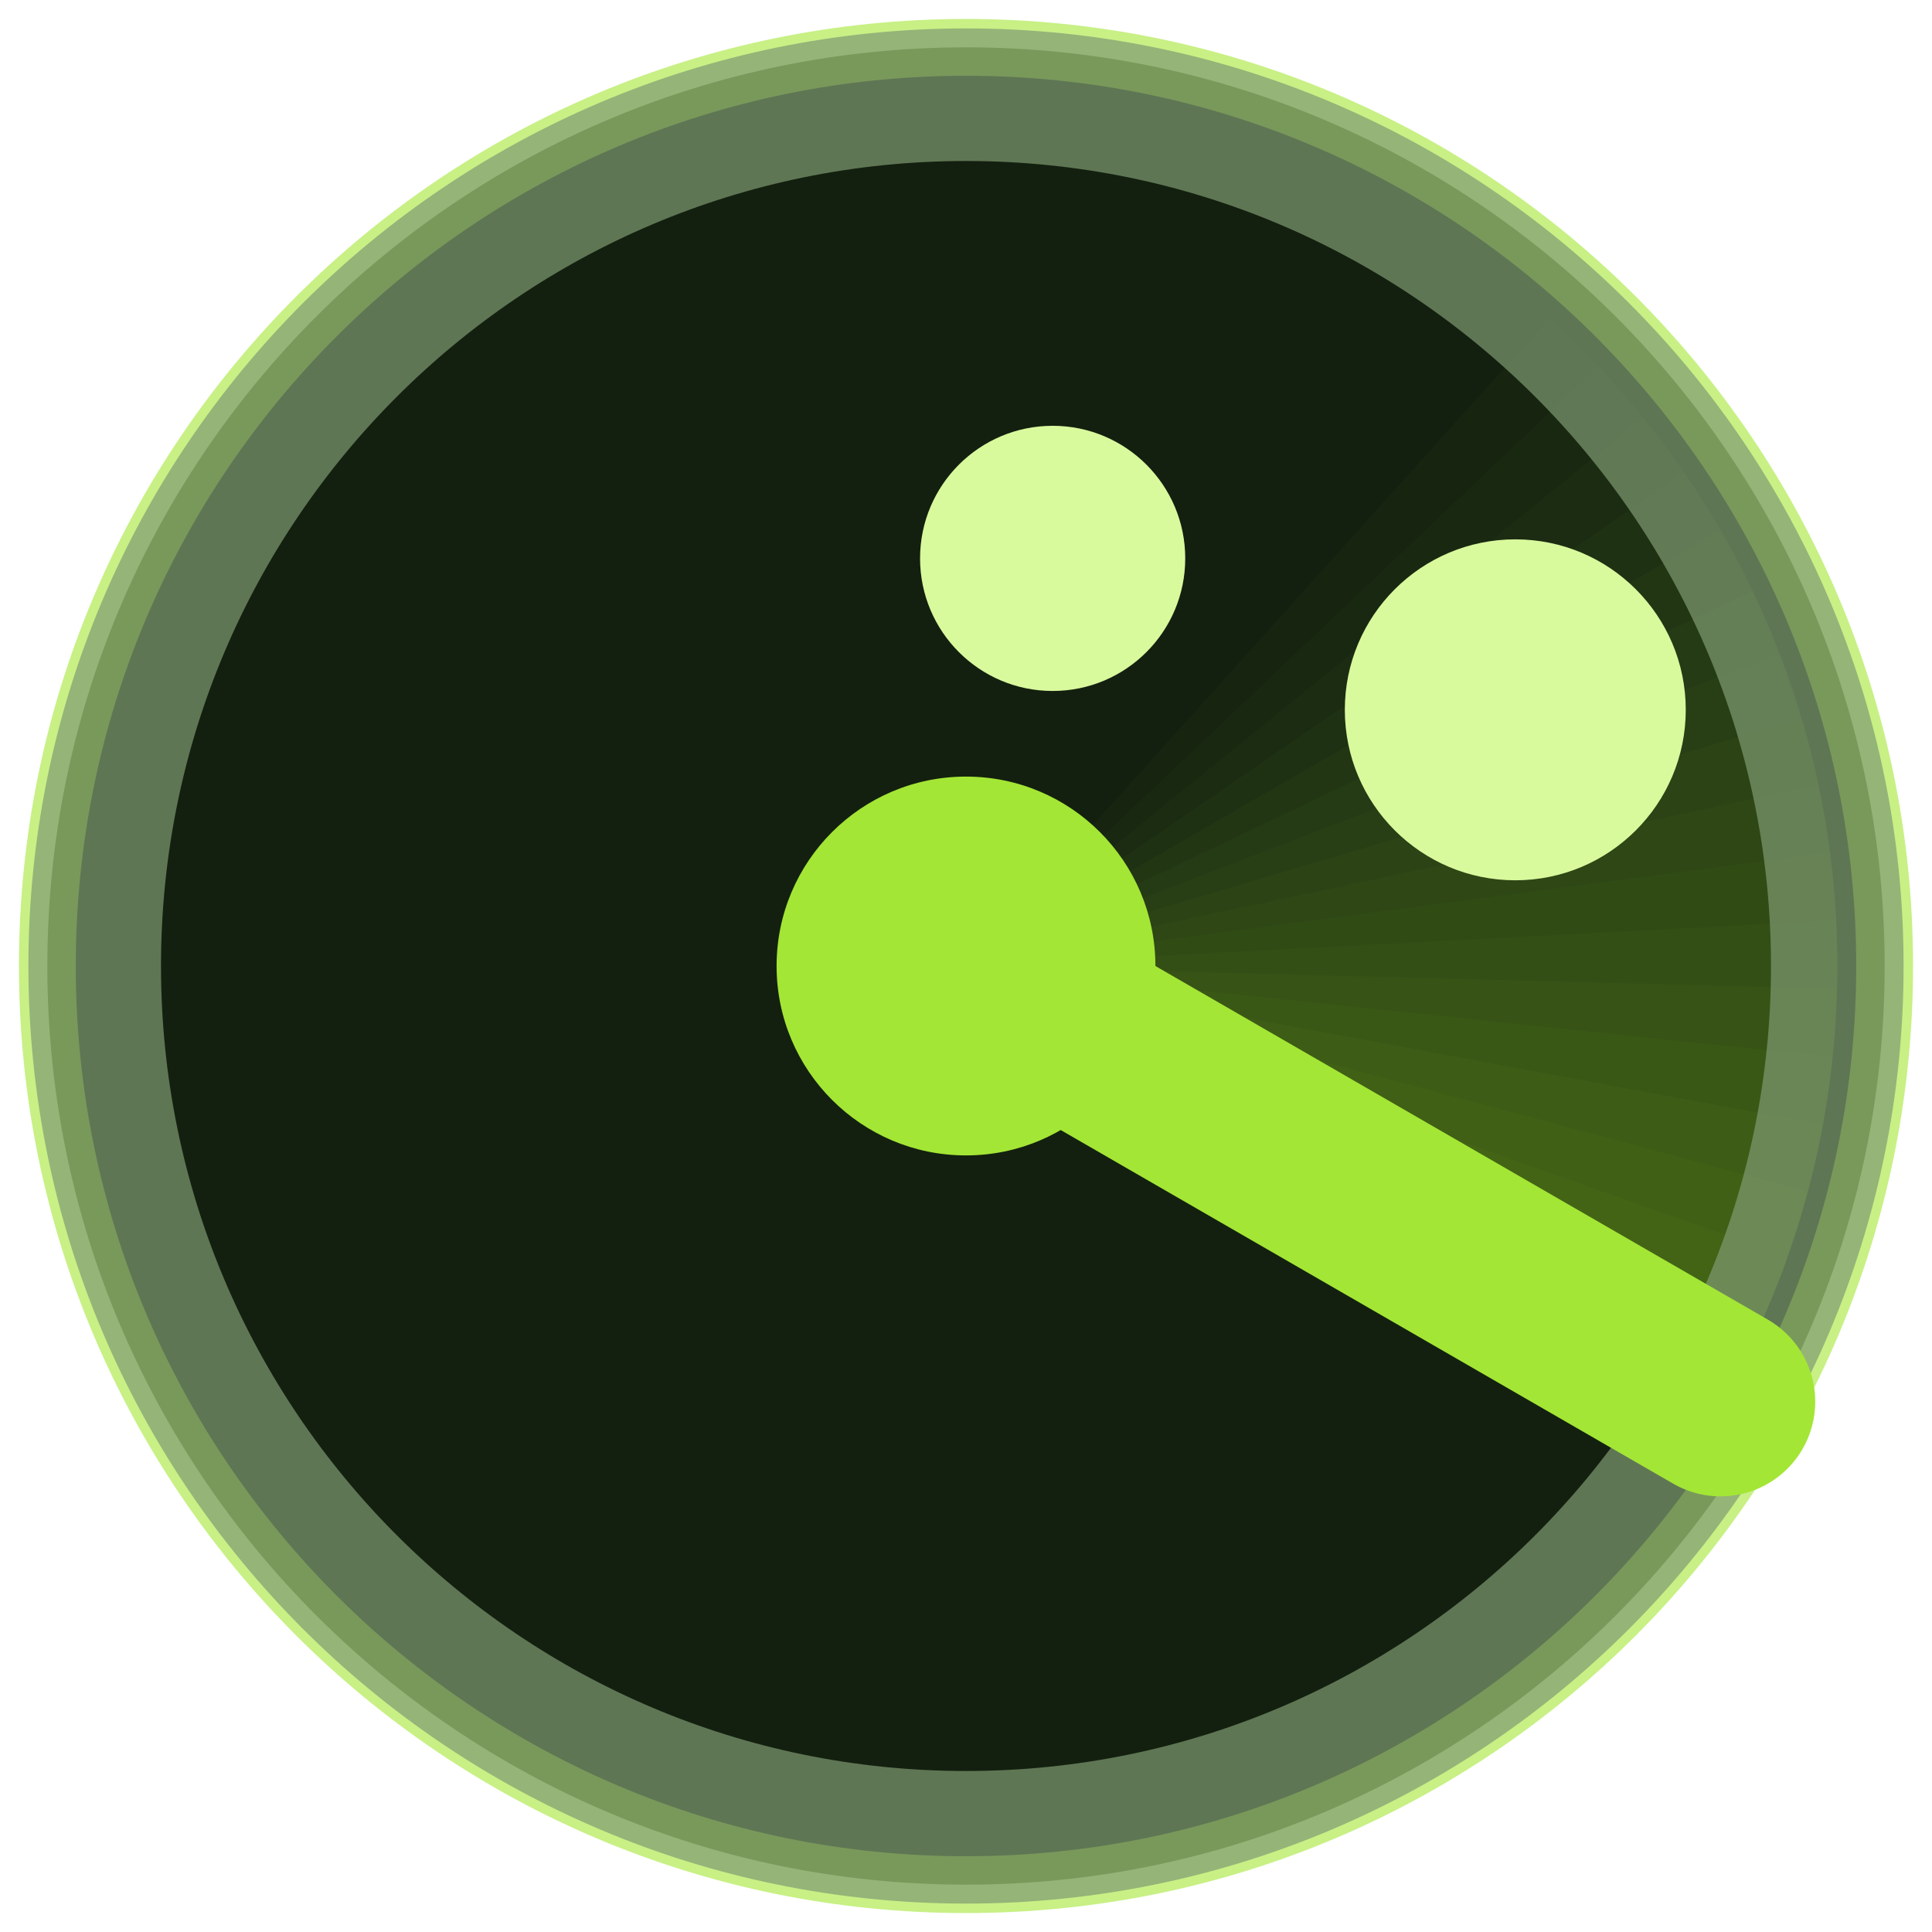
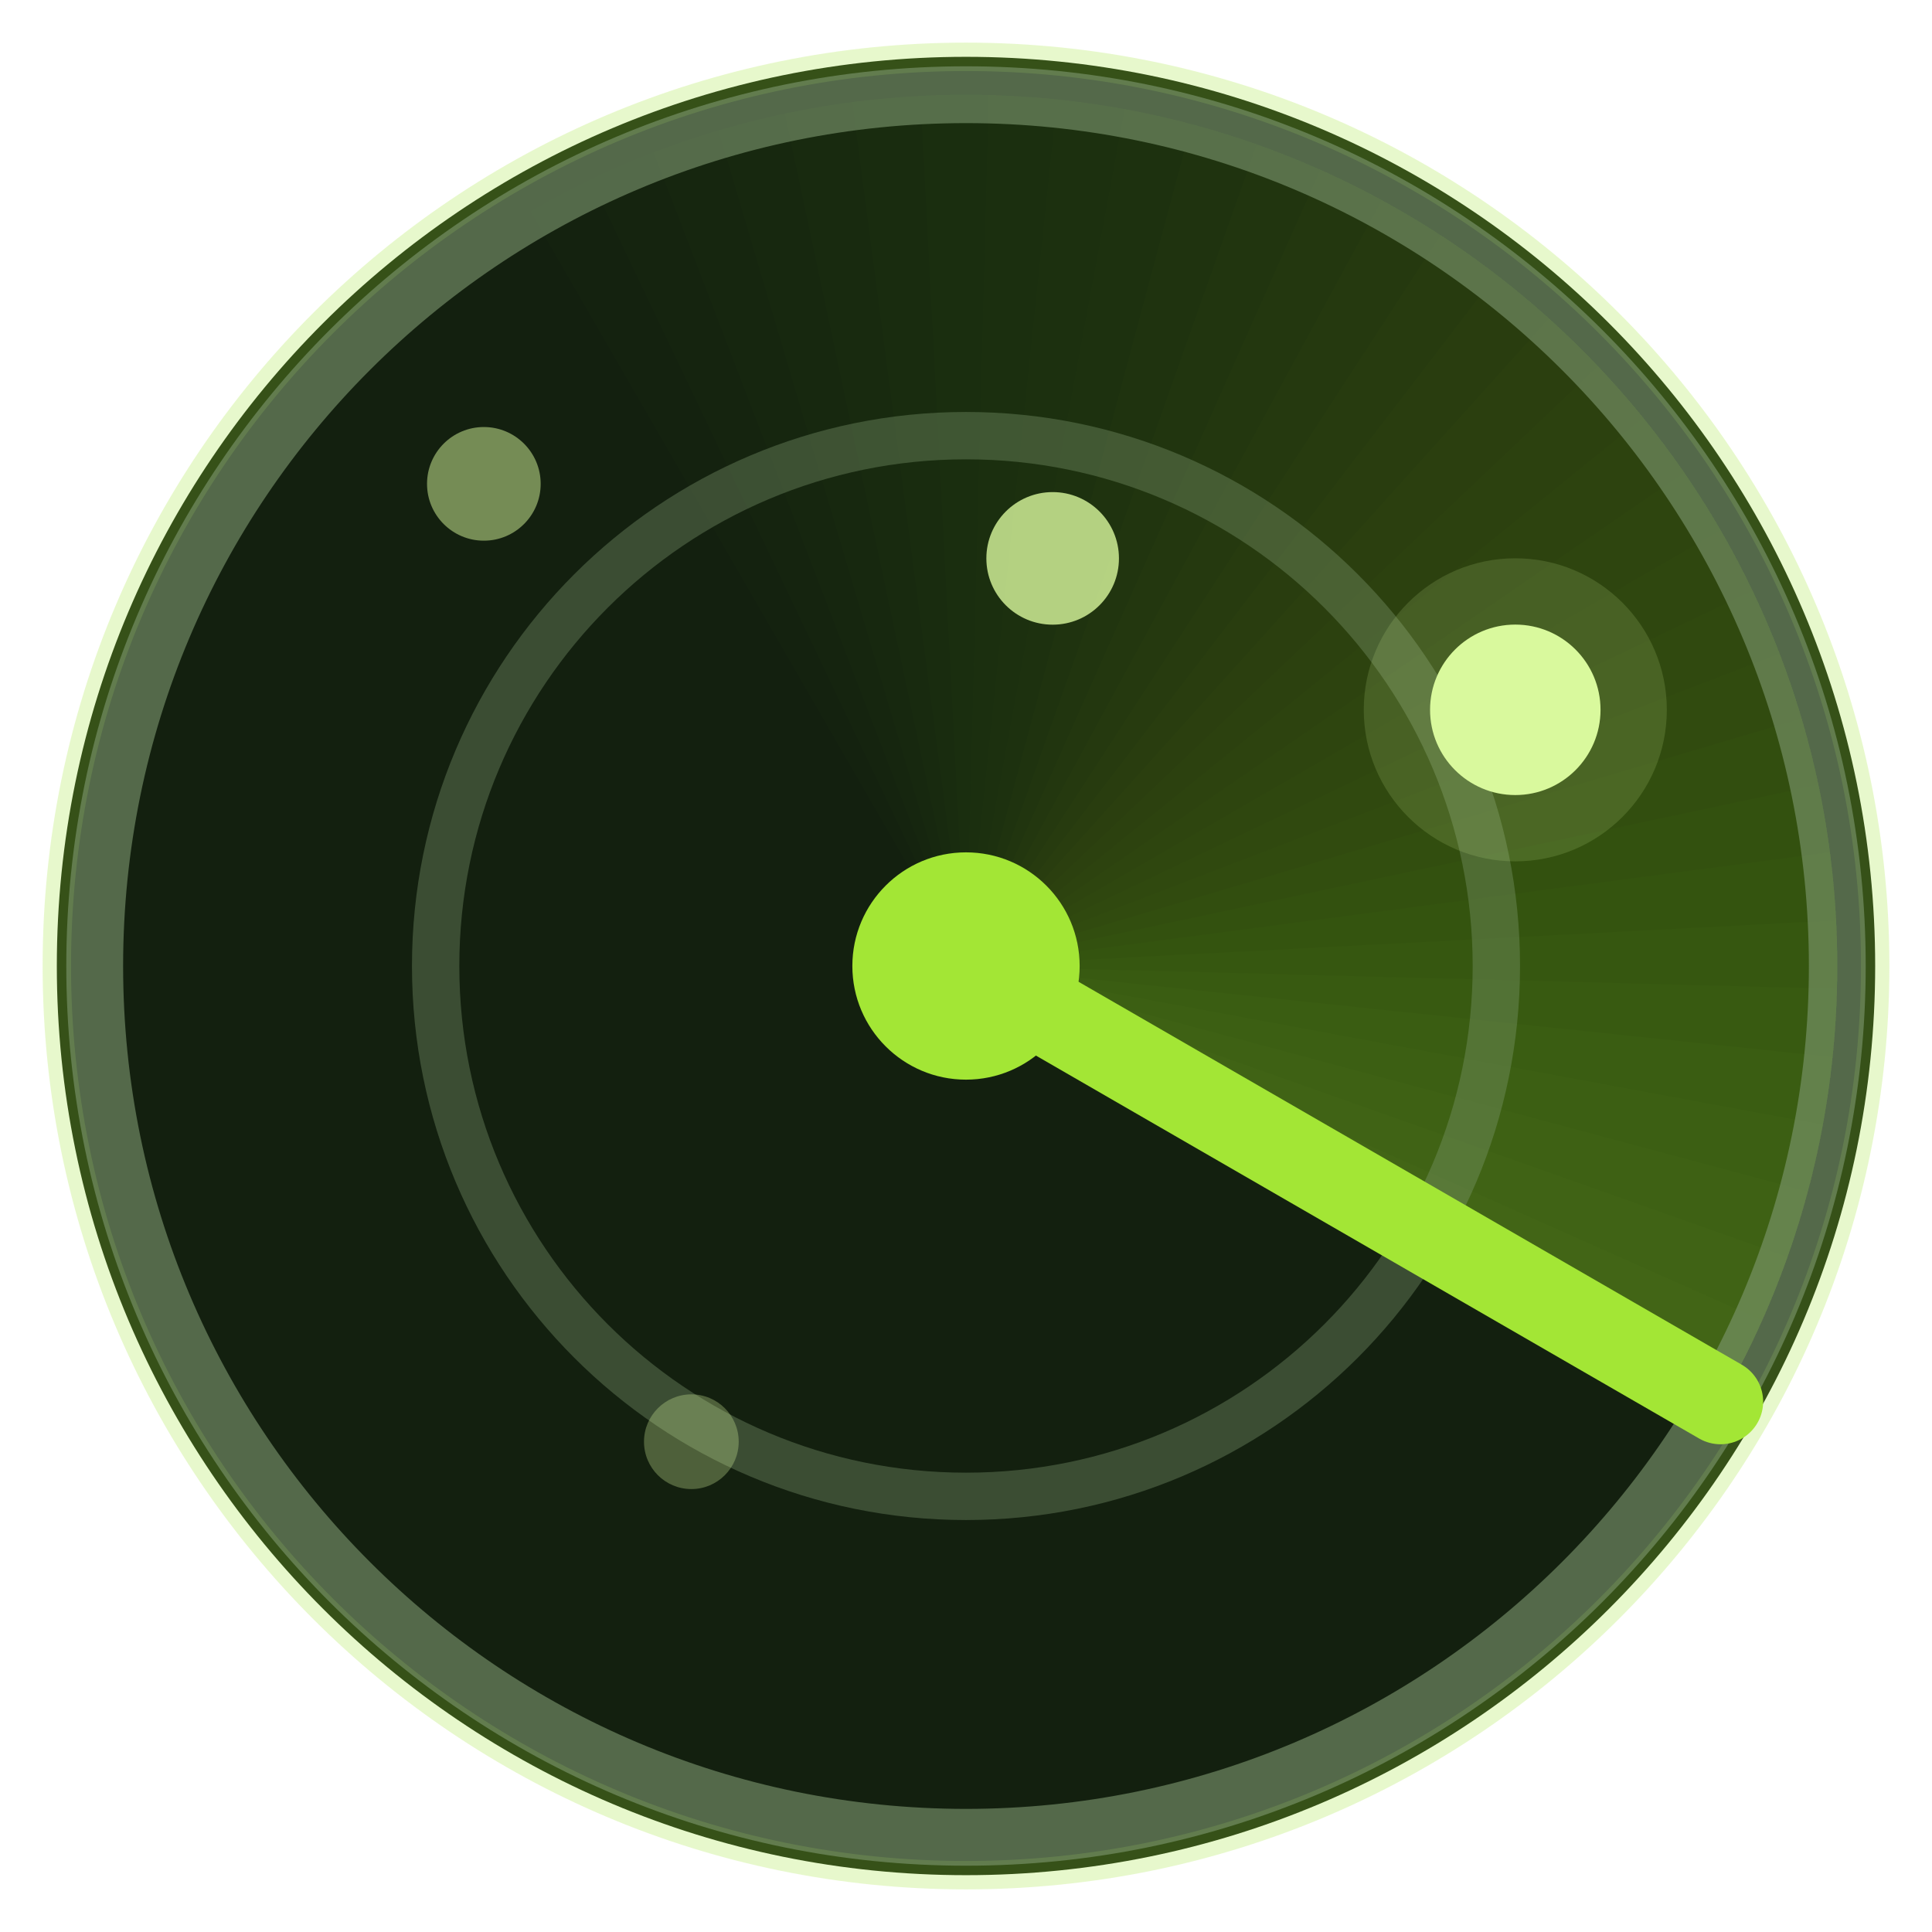
<svg xmlns="http://www.w3.org/2000/svg" width="32" height="32" viewBox="26 26 204 204">
  <defs>
    <clipPath id="disc">
      <circle cx="128" cy="128" r="92" />
    </clipPath>
  </defs>
-   <circle id="face" cx="128" cy="128" r="97" fill="#13200f" stroke="#a3e635" stroke-opacity="0.6" stroke-width="6" />
+   <circle id="face" cx="128" cy="128" r="96" fill="#13200f" stroke="#a3e635" stroke-opacity="0.25" stroke-width="3" />
  <g id="sweep" clip-path="url(#disc)">
-     <path d="M128 128 L190.90 58.14 A94 94 0 0 1 209.41 175.00 Z" fill="#a3e635" fill-opacity="0.024" />
-     <path d="M128 128 L196.19 63.29 A94 94 0 0 1 209.41 175.00 Z" fill="#a3e635" fill-opacity="0.025" />
-     <path d="M128 128 L201.05 68.84 A94 94 0 0 1 209.41 175.00 Z" fill="#a3e635" fill-opacity="0.025" />
-     <path d="M128 128 L205.47 74.76 A94 94 0 0 1 209.41 175.00 Z" fill="#a3e635" fill-opacity="0.026" />
-     <path d="M128 128 L209.41 81.00 A94 94 0 0 1 209.41 175.00 Z" fill="#a3e635" fill-opacity="0.026" />
-     <path d="M128 128 L212.84 87.53 A94 94 0 0 1 209.41 175.00 Z" fill="#a3e635" fill-opacity="0.027" />
-     <path d="M128 128 L215.76 94.31 A94 94 0 0 1 209.41 175.00 Z" fill="#a3e635" fill-opacity="0.028" />
-     <path d="M128 128 L218.13 101.30 A94 94 0 0 1 209.41 175.00 Z" fill="#a3e635" fill-opacity="0.028" />
-     <path d="M128 128 L219.95 108.46 A94 94 0 0 1 209.41 175.00 Z" fill="#a3e635" fill-opacity="0.029" />
-     <path d="M128 128 L221.20 115.73 A94 94 0 0 1 209.41 175.00 Z" fill="#a3e635" fill-opacity="0.029" />
-     <path d="M128 128 L221.87 123.08 A94 94 0 0 1 209.41 175.00 Z" fill="#a3e635" fill-opacity="0.03" />
-     <path d="M128 128 L221.97 130.46 A94 94 0 0 1 209.41 175.00 Z" fill="#a3e635" fill-opacity="0.03" />
-     <path d="M128 128 L221.49 137.83 A94 94 0 0 1 209.41 175.00 Z" fill="#a3e635" fill-opacity="0.031" />
-     <path d="M128 128 L220.43 145.13 A94 94 0 0 1 209.41 175.00 Z" fill="#a3e635" fill-opacity="0.032" />
-     <path d="M128 128 L218.80 152.33 A94 94 0 0 1 209.41 175.00 Z" fill="#a3e635" fill-opacity="0.032" />
-     <path d="M128 128 L216.61 159.38 A94 94 0 0 1 209.41 175.00 Z" fill="#a3e635" fill-opacity="0.033" />
-     <path d="M128 128 L213.87 166.23 A94 94 0 0 1 209.41 175.00 Z" fill="#a3e635" fill-opacity="0.033" />
+     <path d="M128 128 L81.00 46.59 A94 94 0 0 1 209.41 175.00 Z" fill="#a3e635" fill-opacity="0.009" />
+     <path d="M128 128 L87.53 43.16 A94 94 0 0 1 209.41 175.00 Z" fill="#a3e635" fill-opacity="0.009" />
+     <path d="M128 128 L94.31 40.24 A94 94 0 0 1 209.41 175.00 Z" fill="#a3e635" fill-opacity="0.01" />
+     <path d="M128 128 L101.30 37.87 A94 94 0 0 1 209.41 175.00 Z" fill="#a3e635" fill-opacity="0.01" />
+     <path d="M128 128 L108.46 36.05 A94 94 0 0 1 209.41 175.00 Z" fill="#a3e635" fill-opacity="0.011" />
+     <path d="M128 128 L115.73 34.80 A94 94 0 0 1 209.41 175.00 Z" fill="#a3e635" fill-opacity="0.011" />
+     <path d="M128 128 L123.08 34.13 A94 94 0 0 1 209.41 175.00 Z" fill="#a3e635" fill-opacity="0.011" />
+     <path d="M128 128 L130.46 34.03 A94 94 0 0 1 209.41 175.00 Z" fill="#a3e635" fill-opacity="0.012" />
+     <path d="M128 128 L137.83 34.51 A94 94 0 0 1 209.41 175.00 Z" fill="#a3e635" fill-opacity="0.012" />
+     <path d="M128 128 L145.13 35.57 A94 94 0 0 1 209.41 175.00 Z" fill="#a3e635" fill-opacity="0.012" />
+     <path d="M128 128 L152.33 37.20 A94 94 0 0 1 209.41 175.00 Z" fill="#a3e635" fill-opacity="0.013" />
+     <path d="M128 128 L159.38 39.39 A94 94 0 0 1 209.41 175.00 Z" fill="#a3e635" fill-opacity="0.013" />
+     <path d="M128 128 L166.23 42.13 A94 94 0 0 1 209.41 175.00 Z" fill="#a3e635" fill-opacity="0.013" />
+     <path d="M128 128 L172.85 45.39 A94 94 0 0 1 209.41 175.00 Z" fill="#a3e635" fill-opacity="0.014" />
+     <path d="M128 128 L179.20 49.16 A94 94 0 0 1 209.41 175.00 Z" fill="#a3e635" fill-opacity="0.014" />
+     <path d="M128 128 L185.22 53.42 A94 94 0 0 1 209.41 175.00 Z" fill="#a3e635" fill-opacity="0.015" />
+     <path d="M128 128 L190.90 58.14 A94 94 0 0 1 209.41 175.00 Z" fill="#a3e635" fill-opacity="0.015" />
+     <path d="M128 128 L196.19 63.29 A94 94 0 0 1 209.41 175.00 Z" fill="#a3e635" fill-opacity="0.015" />
+     <path d="M128 128 L201.05 68.84 A94 94 0 0 1 209.41 175.00 Z" fill="#a3e635" fill-opacity="0.016" />
+     <path d="M128 128 L205.47 74.76 A94 94 0 0 1 209.41 175.00 Z" fill="#a3e635" fill-opacity="0.016" />
+     <path d="M128 128 L209.41 81.00 A94 94 0 0 1 209.41 175.00 Z" fill="#a3e635" fill-opacity="0.016" />
+     <path d="M128 128 L212.84 87.53 A94 94 0 0 1 209.41 175.00 Z" fill="#a3e635" fill-opacity="0.017" />
+     <path d="M128 128 L215.76 94.31 A94 94 0 0 1 209.41 175.00 Z" fill="#a3e635" fill-opacity="0.017" />
+     <path d="M128 128 L218.13 101.30 A94 94 0 0 1 209.41 175.00 Z" fill="#a3e635" fill-opacity="0.018" />
+     <path d="M128 128 L219.95 108.46 A94 94 0 0 1 209.41 175.00 Z" fill="#a3e635" fill-opacity="0.018" />
+     <path d="M128 128 L221.20 115.73 A94 94 0 0 1 209.41 175.00 Z" fill="#a3e635" fill-opacity="0.018" />
+     <path d="M128 128 L221.87 123.08 A94 94 0 0 1 209.41 175.00 Z" fill="#a3e635" fill-opacity="0.019" />
+     <path d="M128 128 L221.97 130.46 A94 94 0 0 1 209.41 175.00 Z" fill="#a3e635" fill-opacity="0.019" />
+     <path d="M128 128 L221.49 137.83 A94 94 0 0 1 209.41 175.00 Z" fill="#a3e635" fill-opacity="0.019" />
+     <path d="M128 128 L220.43 145.13 A94 94 0 0 1 209.41 175.00 Z" fill="#a3e635" fill-opacity="0.02" />
+     <path d="M128 128 L218.80 152.33 A94 94 0 0 1 209.41 175.00 Z" fill="#a3e635" fill-opacity="0.02" />
+     <path d="M128 128 L216.61 159.38 A94 94 0 0 1 209.41 175.00 Z" fill="#a3e635" fill-opacity="0.021" />
+     <path d="M128 128 L213.87 166.23 A94 94 0 0 1 209.41 175.00 Z" fill="#a3e635" fill-opacity="0.021" />
  </g>
-   <circle id="ring-outer" cx="128" cy="128" r="92" fill="none" stroke="#7f9a72" stroke-opacity="0.7" stroke-width="14" />
-   <path id="beam" d="M128 128 L207.67 174.00" stroke="#a3e635" stroke-width="20" stroke-linecap="round" />
-   <circle id="blip" cx="186.00" cy="100.95" r="18" fill="#d9f99d" />
-   <circle id="blip-second" cx="137.15" cy="84.96" r="14" fill="#d9f99d" fill-opacity="1" />
-   <circle id="centre" cx="128" cy="128" r="20" fill="#a3e635" />
+   <circle id="ring-outer" cx="128" cy="128" r="92" fill="none" stroke="#7f9a72" stroke-opacity="0.6" stroke-width="6" />
+   <circle id="ring-inner" cx="128" cy="128" r="56" fill="none" stroke="#7f9a72" stroke-opacity="0.37" stroke-width="5" />
+   <path id="beam" d="M128 128 L207.67 174.00" stroke="#a3e635" stroke-width="9" stroke-linecap="round" />
+   <circle id="blip-halo" cx="186.00" cy="100.95" r="16" fill="#d9f99d" fill-opacity="0.15" />
+   <circle id="blip" cx="186.00" cy="100.95" r="9" fill="#d9f99d" />
+   <circle id="blip-second" cx="137.15" cy="84.96" r="7" fill="#d9f99d" fill-opacity="0.8" />
+   <circle id="blip-faint" cx="77.09" cy="77.09" r="6" fill="#d9f99d" fill-opacity="0.5" />
+   <circle id="blip-old" cx="99.00" cy="178.23" r="5" fill="#d9f99d" fill-opacity="0.3" />
+   <circle id="centre" cx="128" cy="128" r="12" fill="#a3e635" />
</svg>
